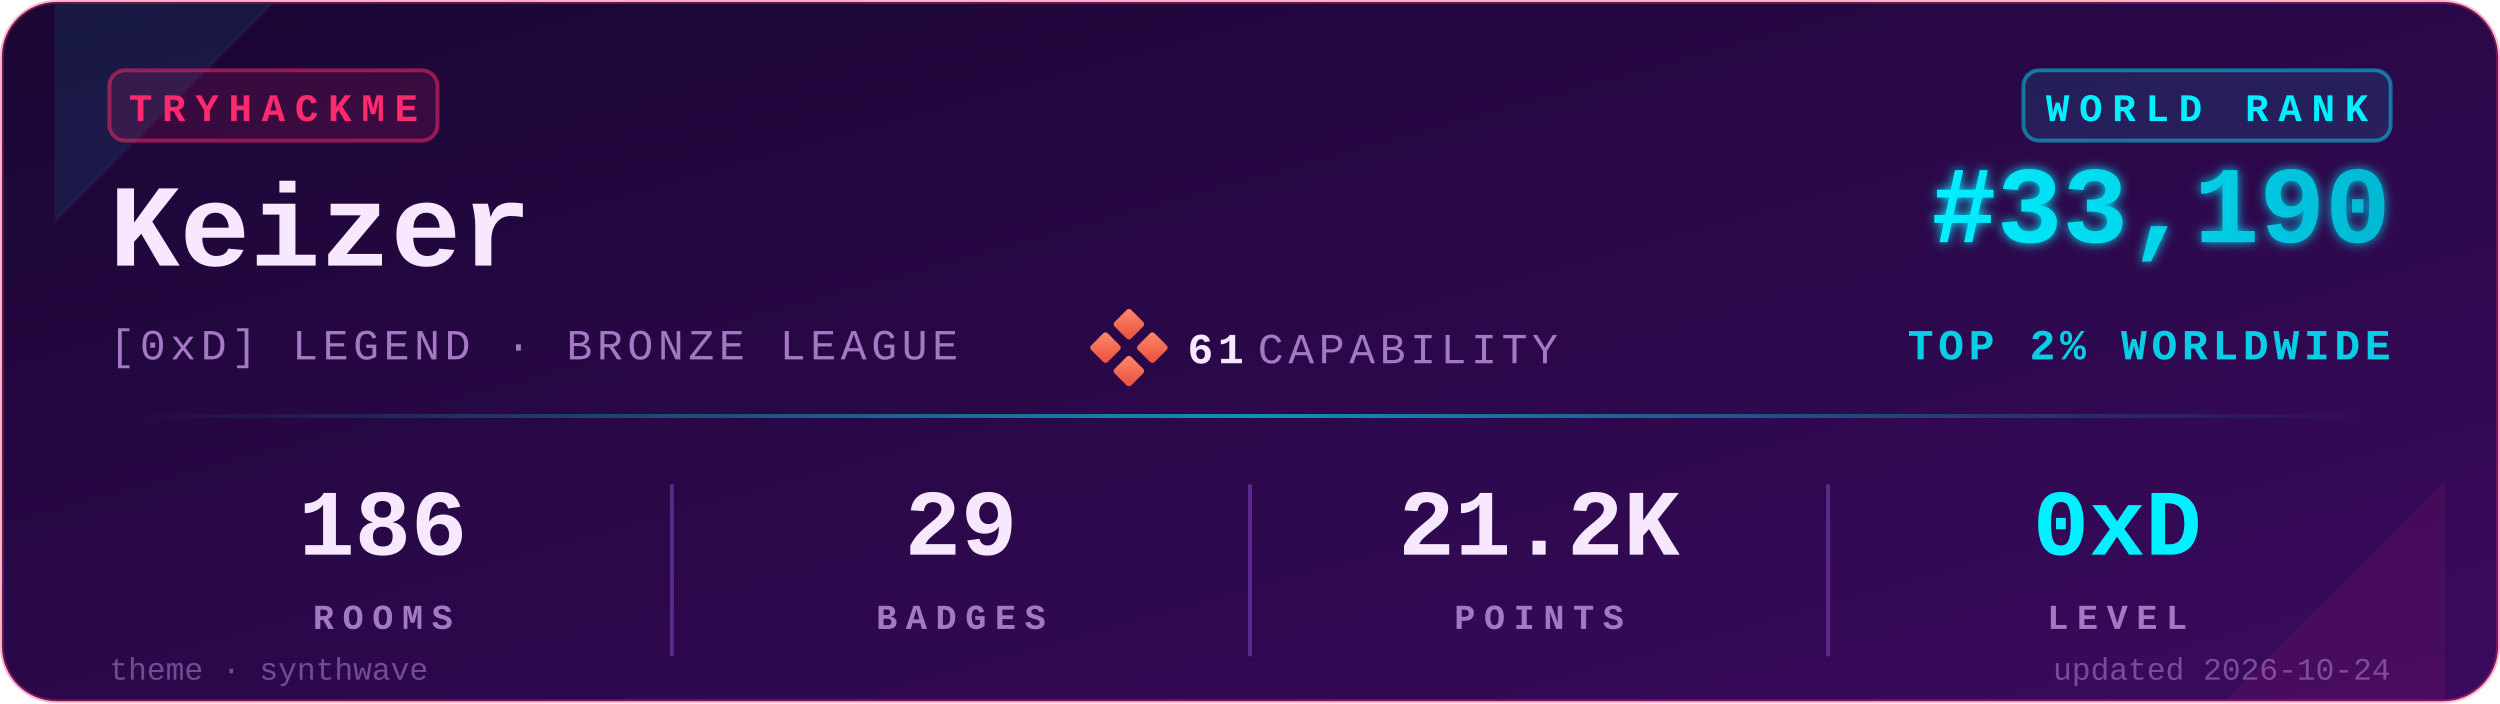
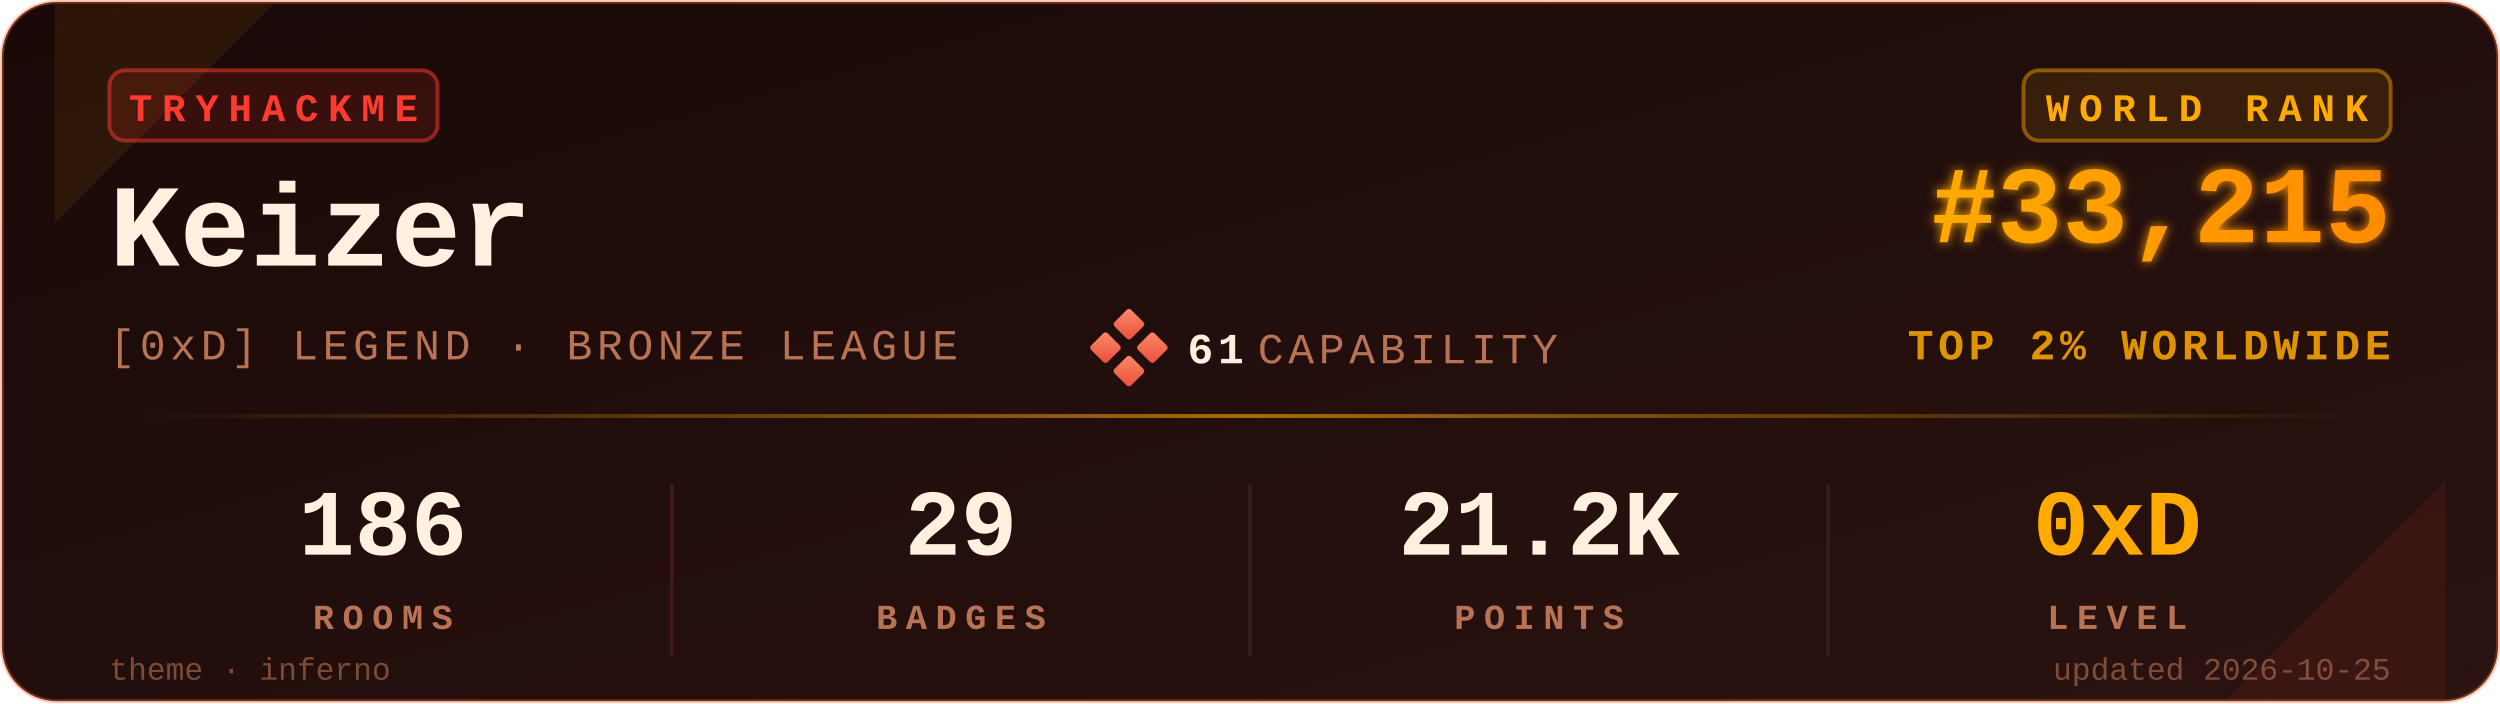
<svg xmlns="http://www.w3.org/2000/svg" viewBox="0 0 640 180" width="640" height="180" role="img" aria-label="TryHackMe stats for Keizer">
  <defs>
    <linearGradient id="bgGrad" x1="0" y1="0" x2="1" y2="1">
-       <stop offset="0%" stop-color="#1a0633" />
-       <stop offset="100%" stop-color="#3a0a5e" />
+       <stop offset="0%" stop-color="#1a0908" />
+       <stop offset="100%" stop-color="#2a1310" />
    </linearGradient>
    <linearGradient id="rankGrad" x1="0" y1="0" x2="1" y2="0">
-       <stop offset="0%" stop-color="#00F0FF" />
-       <stop offset="100%" stop-color="#00B8D4" />
+       <stop offset="0%" stop-color="#FFAA00" />
+       <stop offset="100%" stop-color="#FF8C00" />
    </linearGradient>
    <linearGradient id="accentGrad" x1="0" y1="0" x2="1" y2="0">
-       <stop offset="0%" stop-color="#00F0FF" stop-opacity="0" />
-       <stop offset="50%" stop-color="#00F0FF" stop-opacity="0.6" />
-       <stop offset="100%" stop-color="#00F0FF" stop-opacity="0" />
+       <stop offset="0%" stop-color="#FFAA00" stop-opacity="0" />
+       <stop offset="50%" stop-color="#FFAA00" stop-opacity="0.6" />
+       <stop offset="100%" stop-color="#FFAA00" stop-opacity="0" />
    </linearGradient>
    <linearGradient id="capGrad" x1="0" y1="0" x2="1" y2="1">
      <stop offset="0%" stop-color="#ff8a6b" />
      <stop offset="100%" stop-color="#e94e3a" />
    </linearGradient>
    <filter id="glow" x="-20%" y="-20%" width="140%" height="140%">
      <feGaussianBlur stdDeviation="1.4" result="b" />
      <feMerge>
        <feMergeNode in="b" />
        <feMergeNode in="SourceGraphic" />
      </feMerge>
    </filter>
  </defs>
-   <rect x="0.5" y="0.5" width="639" height="179" rx="14" ry="14" fill="url(#bgGrad)" stroke="#FF2A6D" stroke-opacity="0.35" stroke-width="1" />
-   <path d="M 14,1 L 70,1 L 14,57 Z" fill="#00F0FF" opacity="0.08" />
-   <path d="M 626,179 L 570,179 L 626,123 Z" fill="#FF2A6D" opacity="0.08" />
+   <rect x="0.5" y="0.5" width="639" height="179" rx="14" ry="14" fill="url(#bgGrad)" stroke="#FF6B35" stroke-opacity="0.35" stroke-width="1" />
+   <path d="M 14,1 L 70,1 L 14,57 Z" fill="#FFAA00" opacity="0.08" />
+   <path d="M 626,179 L 570,179 L 626,123 Z" fill="#FF3B30" opacity="0.08" />
  <g transform="translate(28,18)">
-     <rect x="0" y="0" width="84" height="18" rx="4" ry="4" fill="#FF2A6D" fill-opacity="0.12" stroke="#FF2A6D" stroke-opacity="0.5" />
-     <text x="42" y="13" fill="#FF2A6D" font-family="ui-monospace,'SF Mono','Menlo','Cascadia Code','Consolas','Liberation Mono',monospace" font-size="10" font-weight="700" letter-spacing="2.5" text-anchor="middle">TRYHACKME</text>
+     <rect x="0" y="0" width="84" height="18" rx="4" ry="4" fill="#FF3B30" fill-opacity="0.12" stroke="#FF3B30" stroke-opacity="0.5" />
+     <text x="42" y="13" fill="#FF3B30" font-family="ui-monospace,'SF Mono','Menlo','Cascadia Code','Consolas','Liberation Mono',monospace" font-size="10" font-weight="700" letter-spacing="2.5" text-anchor="middle">TRYHACKME</text>
  </g>
-   <text x="28" y="68" fill="#F8E8FF" font-family="ui-monospace,'SF Mono','Menlo','Cascadia Code','Consolas','Liberation Mono',monospace" font-size="30" font-weight="700">Keizer</text>
-   <text x="28" y="92" fill="#A479C4" font-family="ui-monospace,'SF Mono','Menlo','Cascadia Code','Consolas','Liberation Mono',monospace" font-size="11" font-weight="500" letter-spacing="1.2">[0xD] LEGEND · BRONZE LEAGUE</text>
+   <text x="28" y="68" fill="#FFF0E0" font-family="ui-monospace,'SF Mono','Menlo','Cascadia Code','Consolas','Liberation Mono',monospace" font-size="30" font-weight="700">Keizer</text>
+   <text x="28" y="92" fill="#B87355" font-family="ui-monospace,'SF Mono','Menlo','Cascadia Code','Consolas','Liberation Mono',monospace" font-size="11" font-weight="500" letter-spacing="1.2">[0xD] LEGEND · BRONZE LEAGUE</text>
  <g transform="translate(280,80)">
    <rect x="6" y="0" width="6" height="6" rx="0.8" fill="url(#capGrad)" transform="rotate(45 9 3)" />
    <rect x="0" y="6" width="6" height="6" rx="0.8" fill="url(#capGrad)" transform="rotate(45 3 9)" />
    <rect x="12" y="6" width="6" height="6" rx="0.8" fill="url(#capGrad)" transform="rotate(45 15 9)" />
    <rect x="6" y="12" width="6" height="6" rx="0.8" fill="url(#capGrad)" transform="rotate(45 9 15)" />
-     <text x="24" y="13" fill="#F8E8FF" font-family="ui-monospace,'SF Mono','Menlo','Cascadia Code','Consolas','Liberation Mono',monospace" font-size="11" font-weight="700" letter-spacing="1.2">61</text>
-     <text x="42" y="13" fill="#A479C4" font-family="ui-monospace,'SF Mono','Menlo','Cascadia Code','Consolas','Liberation Mono',monospace" font-size="11" font-weight="500" letter-spacing="1.2">CAPABILITY</text>
+     <text x="24" y="13" fill="#FFF0E0" font-family="ui-monospace,'SF Mono','Menlo','Cascadia Code','Consolas','Liberation Mono',monospace" font-size="11" font-weight="700" letter-spacing="1.2">61</text>
+     <text x="42" y="13" fill="#B87355" font-family="ui-monospace,'SF Mono','Menlo','Cascadia Code','Consolas','Liberation Mono',monospace" font-size="11" font-weight="500" letter-spacing="1.2">CAPABILITY</text>
  </g>
  <g transform="translate(612,18)">
-     <rect x="-94" y="0" width="94" height="18" rx="4" ry="4" fill="#00F0FF" fill-opacity="0.10" stroke="#00F0FF" stroke-opacity="0.45" />
-     <text x="-47" y="13" fill="#00F0FF" font-family="ui-monospace,'SF Mono','Menlo','Cascadia Code','Consolas','Liberation Mono',monospace" font-size="10" font-weight="700" letter-spacing="2.5" text-anchor="middle">WORLD RANK</text>
+     <rect x="-94" y="0" width="94" height="18" rx="4" ry="4" fill="#FFAA00" fill-opacity="0.10" stroke="#FFAA00" stroke-opacity="0.45" />
+     <text x="-47" y="13" fill="#FFAA00" font-family="ui-monospace,'SF Mono','Menlo','Cascadia Code','Consolas','Liberation Mono',monospace" font-size="10" font-weight="700" letter-spacing="2.5" text-anchor="middle">WORLD RANK</text>
  </g>
-   <text x="612" y="62" fill="url(#rankGrad)" font-family="ui-monospace,'SF Mono','Menlo','Cascadia Code','Consolas','Liberation Mono',monospace" font-size="28" font-weight="700" text-anchor="end" filter="url(#glow)">#33,190</text>
-   <text x="612" y="92" fill="#00F0FF" fill-opacity="0.85" font-family="ui-monospace,'SF Mono','Menlo','Cascadia Code','Consolas','Liberation Mono',monospace" font-size="11" font-weight="600" letter-spacing="1.2" text-anchor="end">TOP 2% WORLDWIDE</text>
+   <text x="612" y="62" fill="url(#rankGrad)" font-family="ui-monospace,'SF Mono','Menlo','Cascadia Code','Consolas','Liberation Mono',monospace" font-size="28" font-weight="700" text-anchor="end" filter="url(#glow)">#33,215</text>
+   <text x="612" y="92" fill="#FFAA00" fill-opacity="0.85" font-family="ui-monospace,'SF Mono','Menlo','Cascadia Code','Consolas','Liberation Mono',monospace" font-size="11" font-weight="600" letter-spacing="1.2" text-anchor="end">TOP 2% WORLDWIDE</text>
  <rect x="28" y="106" width="584" height="1" fill="url(#accentGrad)" />
  <g font-family="ui-monospace,'SF Mono','Menlo','Cascadia Code','Consolas','Liberation Mono',monospace" text-anchor="middle">
-     <text x="98" y="142" fill="#F8E8FF" font-size="24" font-weight="700">186</text>
-     <text x="98" y="161" fill="#A479C4" font-size="9" font-weight="600" letter-spacing="2.2">ROOMS</text>
-     <text x="246" y="142" fill="#F8E8FF" font-size="24" font-weight="700">29</text>
-     <text x="246" y="161" fill="#A479C4" font-size="9" font-weight="600" letter-spacing="2.2">BADGES</text>
-     <text x="394" y="142" fill="#F8E8FF" font-size="24" font-weight="700">21.2K</text>
-     <text x="394" y="161" fill="#A479C4" font-size="9" font-weight="600" letter-spacing="2.2">POINTS</text>
-     <text x="542" y="142" fill="#00F0FF" font-size="24" font-weight="700">0xD</text>
-     <text x="542" y="161" fill="#A479C4" font-size="9" font-weight="600" letter-spacing="2.2">LEVEL</text>
+     <text x="98" y="142" fill="#FFF0E0" font-size="24" font-weight="700">186</text>
+     <text x="98" y="161" fill="#B87355" font-size="9" font-weight="600" letter-spacing="2.2">ROOMS</text>
+     <text x="246" y="142" fill="#FFF0E0" font-size="24" font-weight="700">29</text>
+     <text x="246" y="161" fill="#B87355" font-size="9" font-weight="600" letter-spacing="2.2">BADGES</text>
+     <text x="394" y="142" fill="#FFF0E0" font-size="24" font-weight="700">21.2K</text>
+     <text x="394" y="161" fill="#B87355" font-size="9" font-weight="600" letter-spacing="2.2">POINTS</text>
+     <text x="542" y="142" fill="#FFAA00" font-size="24" font-weight="700">0xD</text>
+     <text x="542" y="161" fill="#B87355" font-size="9" font-weight="600" letter-spacing="2.2">LEVEL</text>
  </g>
-   <line x1="172" y1="124" x2="172" y2="168" stroke="#5C2A8A" stroke-width="1" />
-   <line x1="320" y1="124" x2="320" y2="168" stroke="#5C2A8A" stroke-width="1" />
-   <line x1="468" y1="124" x2="468" y2="168" stroke="#5C2A8A" stroke-width="1" />
-   <text x="28" y="174" fill="#A479C4" fill-opacity="0.6" font-family="ui-monospace,'SF Mono','Menlo','Cascadia Code','Consolas','Liberation Mono',monospace" font-size="8" font-weight="500">theme · synthwave</text>
-   <text x="612" y="174" fill="#A479C4" fill-opacity="0.6" font-family="ui-monospace,'SF Mono','Menlo','Cascadia Code','Consolas','Liberation Mono',monospace" font-size="8" font-weight="500" text-anchor="end">updated 2026-10-24</text>
+   <line x1="172" y1="124" x2="172" y2="168" stroke="#3a1a1a" stroke-width="1" />
+   <line x1="320" y1="124" x2="320" y2="168" stroke="#3a1a1a" stroke-width="1" />
+   <line x1="468" y1="124" x2="468" y2="168" stroke="#3a1a1a" stroke-width="1" />
+   <text x="28" y="174" fill="#B87355" fill-opacity="0.6" font-family="ui-monospace,'SF Mono','Menlo','Cascadia Code','Consolas','Liberation Mono',monospace" font-size="8" font-weight="500">theme · inferno</text>
+   <text x="612" y="174" fill="#B87355" fill-opacity="0.6" font-family="ui-monospace,'SF Mono','Menlo','Cascadia Code','Consolas','Liberation Mono',monospace" font-size="8" font-weight="500" text-anchor="end">updated 2026-10-25</text>
</svg>
